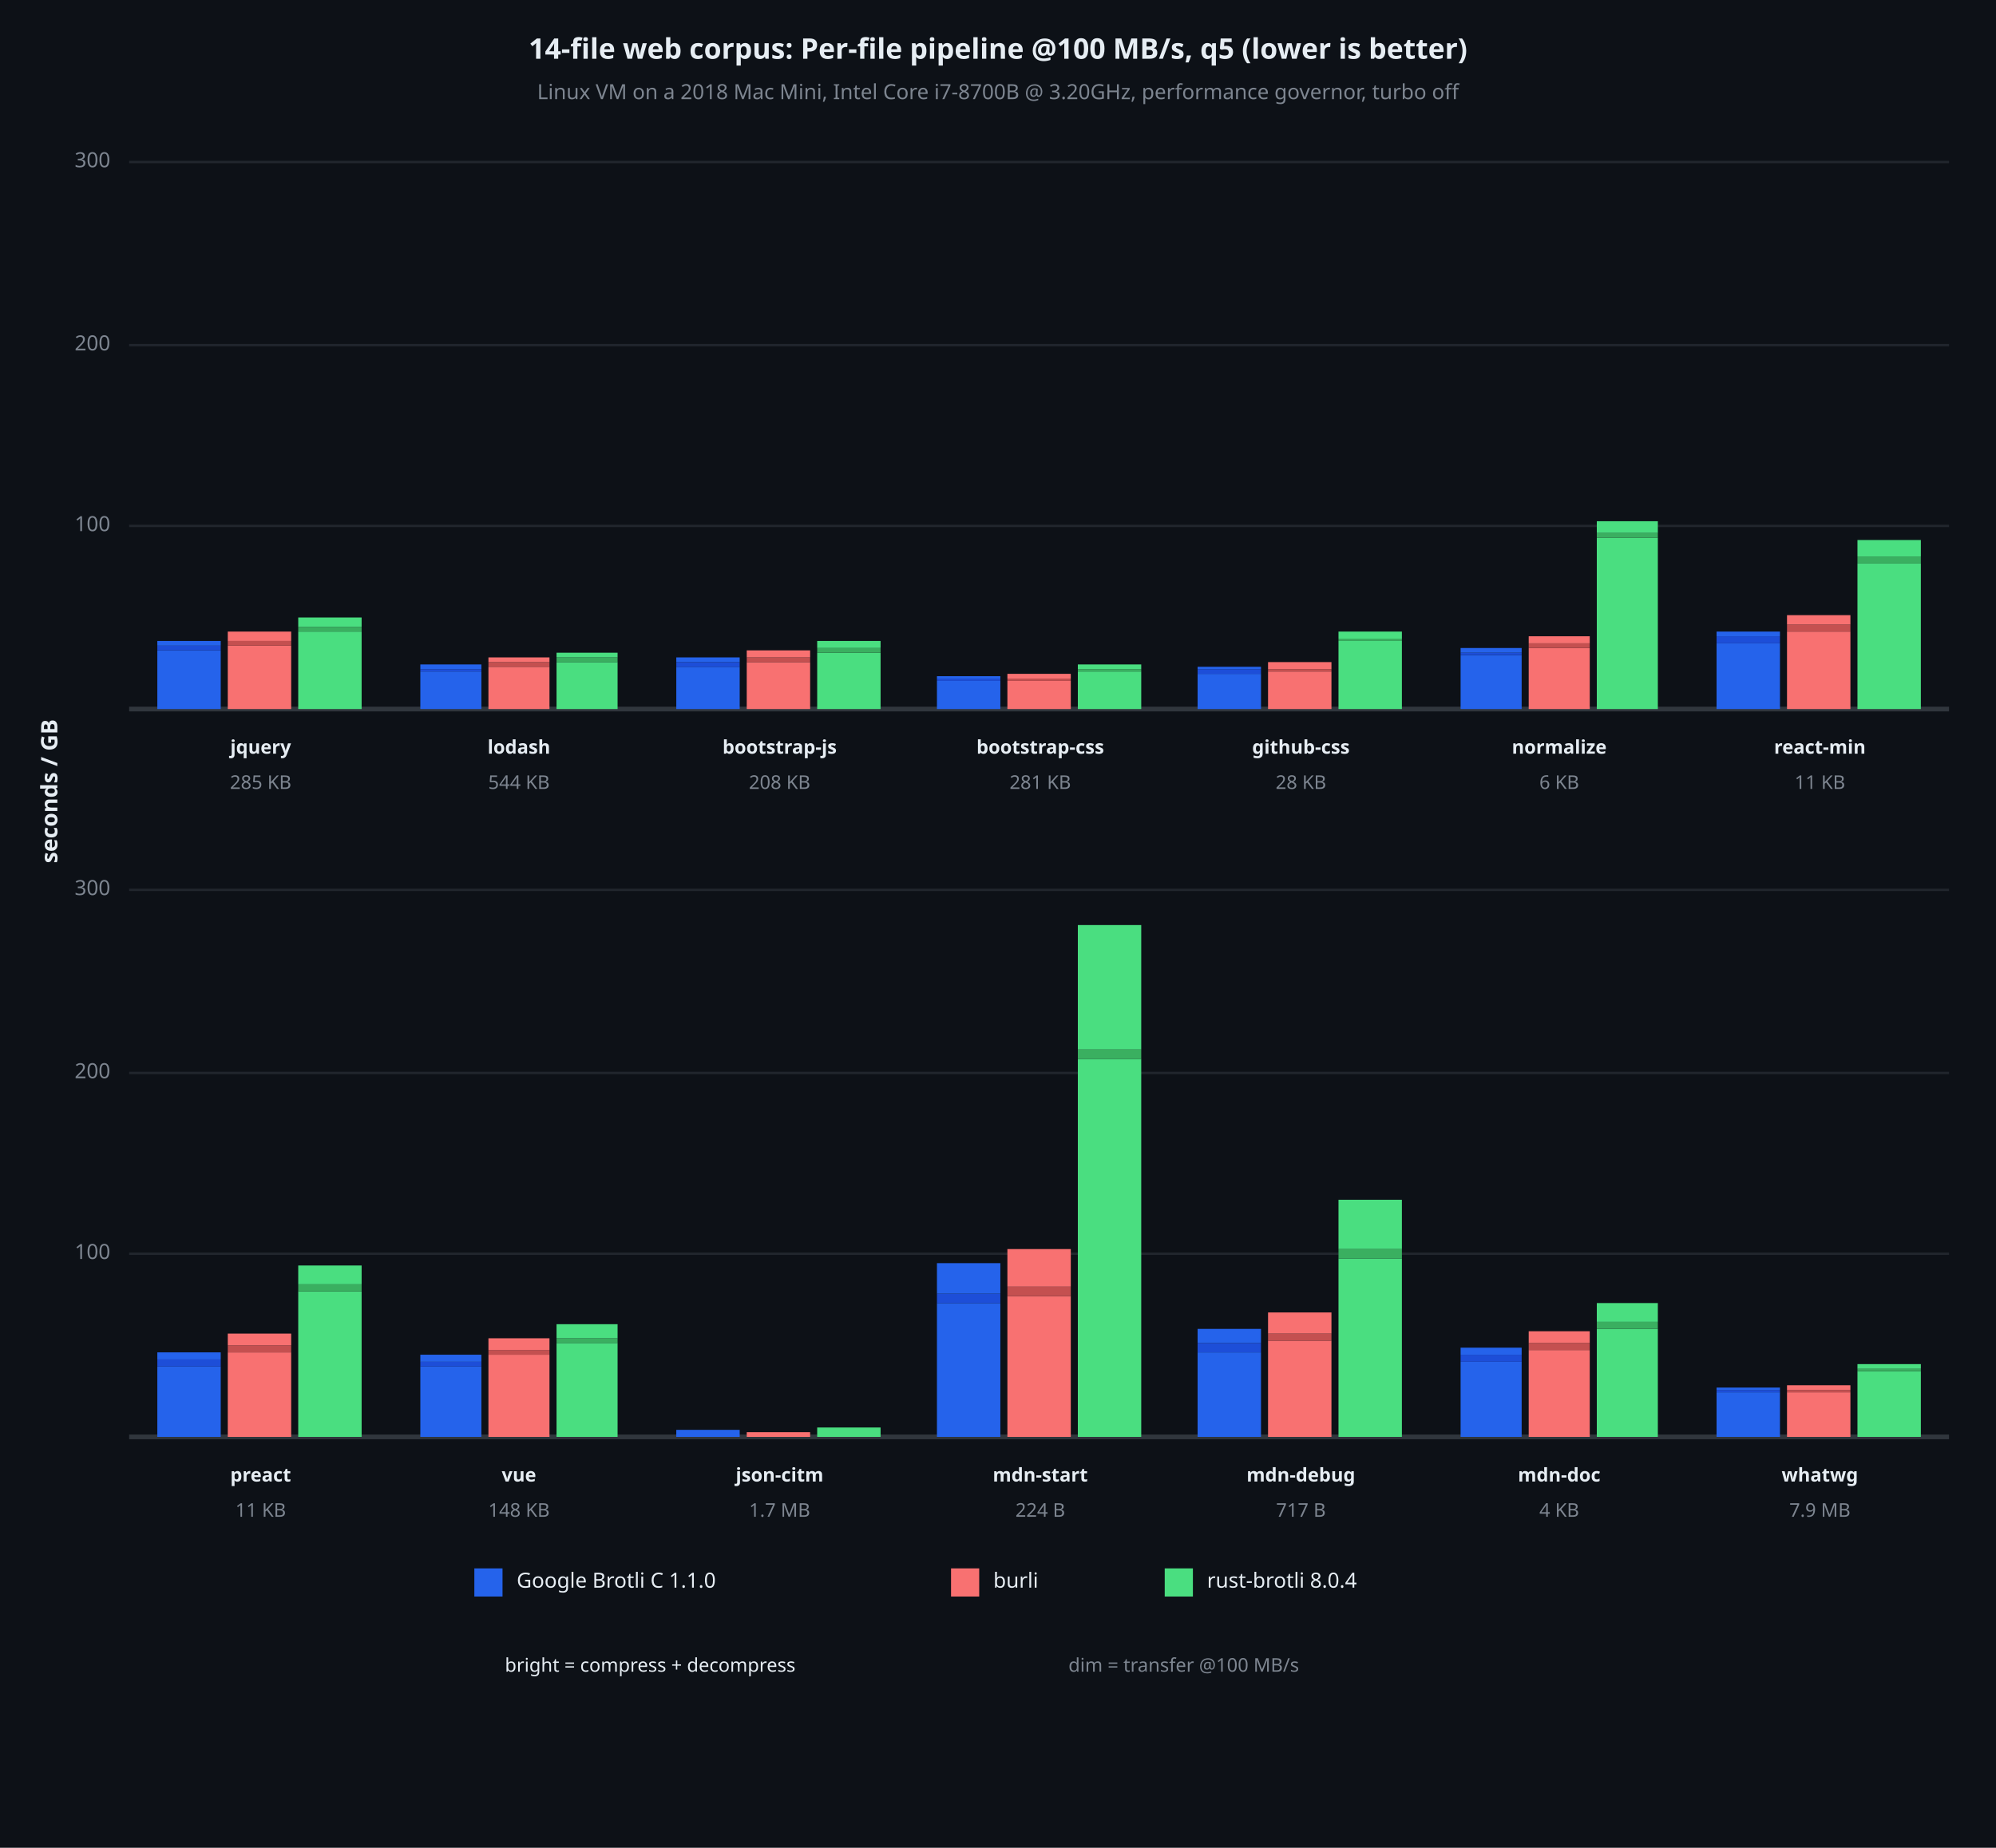
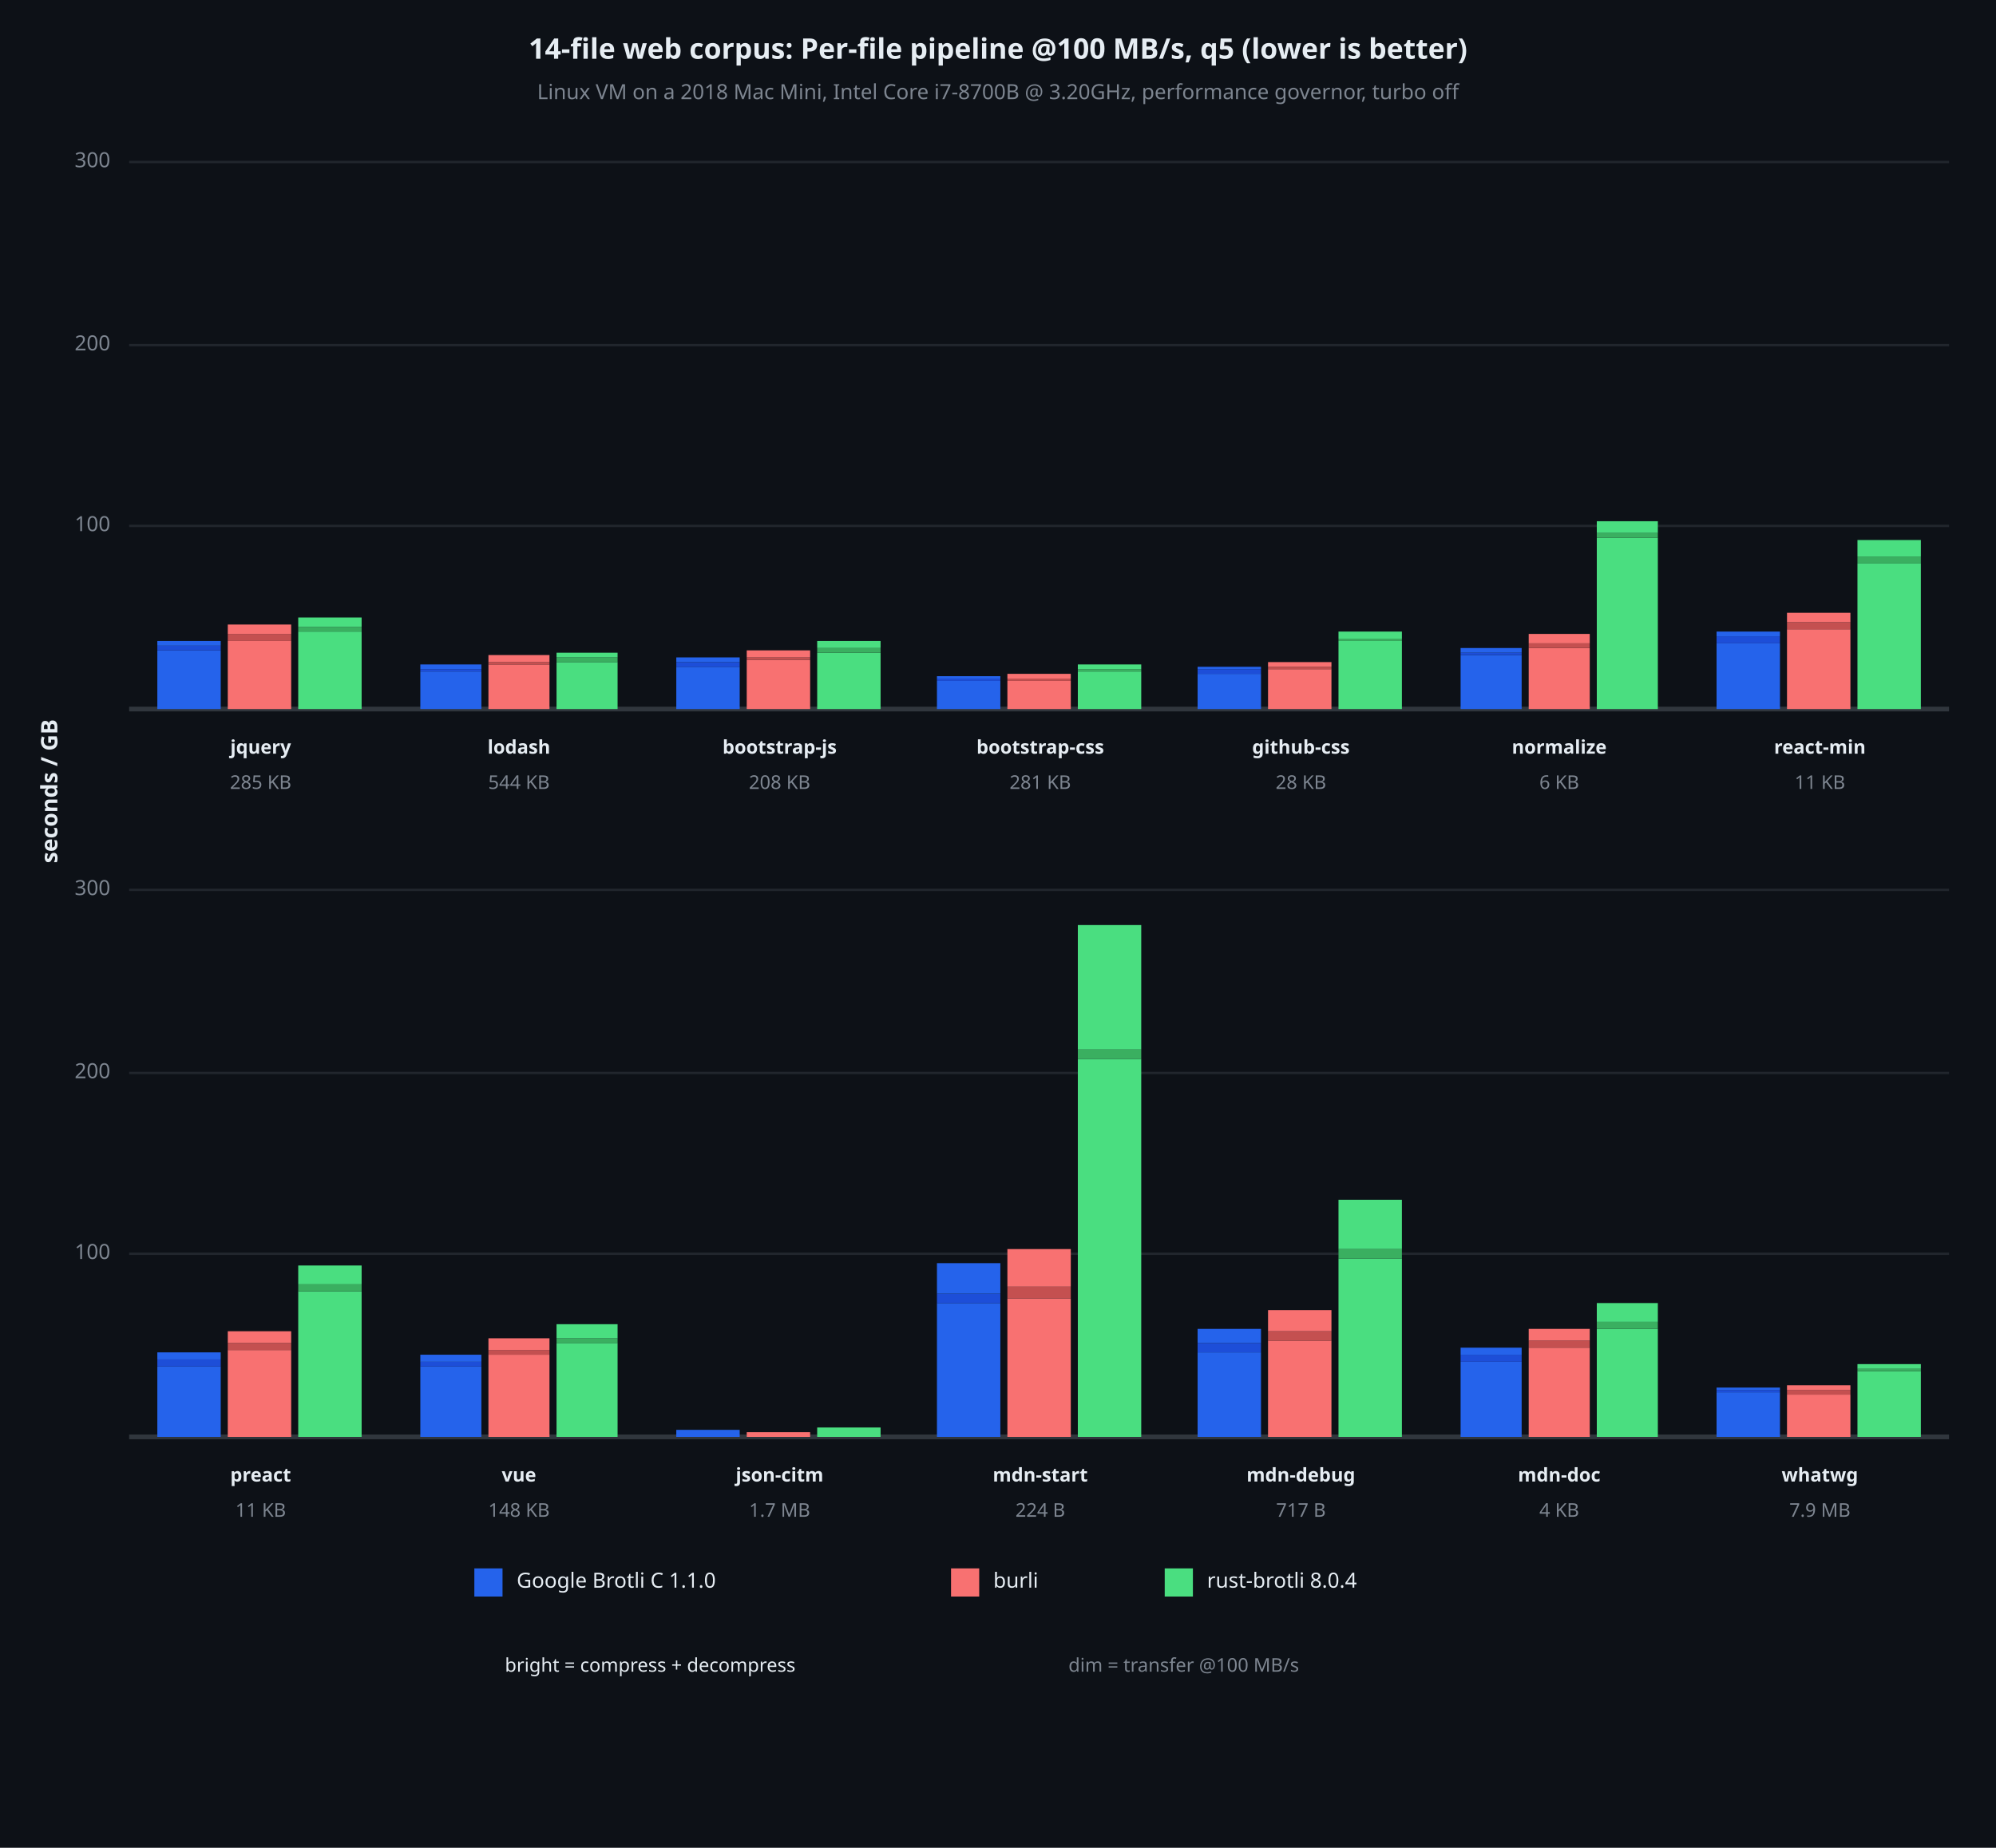
<svg xmlns="http://www.w3.org/2000/svg" viewBox="0 0 850 787" font-family="system-ui, -apple-system, sans-serif">
  <rect x="0" y="0" width="850" height="787" opacity="1" fill="#0D1117" stroke="none" />
  <text x="425" y="22" dy="0.5ex" text-anchor="middle" font-family="sans-serif" font-size="12.097" opacity="1" fill="#E6EDF3" font-weight="bold">
14-file web corpus: Per-file pipeline @100 MB/s, q5 (lower is better)
</text>
  <text x="425" y="40" dy="0.5ex" text-anchor="middle" font-family="sans-serif" font-size="8.871" opacity="1" fill="#7D8590">
Linux VM on a 2018 Mac Mini, Intel Core i7-8700B @ 3.20GHz, performance governor, turbo off
</text>
  <text x="22" y="337" dy="0.5ex" text-anchor="middle" font-family="sans-serif" font-size="9.677" opacity="1" fill="#E6EDF3" font-weight="bold" transform="rotate(270, 22, 337)">
seconds / GB
</text>
  <polyline fill="none" opacity="1" stroke="#21262D" stroke-width="1" points="55,224 830,224 " />
  <text x="47" y="224" dy="0.5ex" text-anchor="end" font-family="sans-serif" font-size="8.871" opacity="1" fill="#7D8590">
100
</text>
  <polyline fill="none" opacity="1" stroke="#21262D" stroke-width="1" points="55,147 830,147 " />
  <text x="47" y="147" dy="0.5ex" text-anchor="end" font-family="sans-serif" font-size="8.871" opacity="1" fill="#7D8590">
200
</text>
  <polyline fill="none" opacity="1" stroke="#21262D" stroke-width="1" points="55,69 830,69 " />
  <text x="47" y="69" dy="0.5ex" text-anchor="end" font-family="sans-serif" font-size="8.871" opacity="1" fill="#7D8590">
300
</text>
  <polyline fill="none" opacity="1" stroke="#30363D" stroke-width="2" points="55,302 830,302 " />
  <rect x="67" y="277" width="27" height="25" opacity="1" fill="#2563EB" stroke="none" />
  <rect x="67" y="275" width="27" height="2" opacity="1" fill="#1D4ED8" stroke="none" />
  <rect x="67" y="273" width="27" height="2" opacity="1" fill="#2563EB" stroke="none" />
-   <rect x="97" y="275" width="27" height="27" opacity="1" fill="#F87171" stroke="none" />
-   <rect x="97" y="273" width="27" height="2" opacity="1" fill="#C45050" stroke="none" />
-   <rect x="97" y="269" width="27" height="4" opacity="1" fill="#F87171" stroke="none" />
+   <rect x="97" y="273" width="27" height="29" opacity="1" fill="#F87171" stroke="none" />
+   <rect x="97" y="270" width="27" height="3" opacity="1" fill="#C45050" stroke="none" />
+   <rect x="97" y="266" width="27" height="4" opacity="1" fill="#F87171" stroke="none" />
  <rect x="127" y="269" width="27" height="33" opacity="1" fill="#4ADE80" stroke="none" />
  <rect x="127" y="267" width="27" height="2" opacity="1" fill="#3AAF60" stroke="none" />
  <rect x="127" y="263" width="27" height="4" opacity="1" fill="#4ADE80" stroke="none" />
  <text x="111" y="319" dy="0.5ex" text-anchor="middle" font-family="sans-serif" font-size="8.065" opacity="1" fill="#E6EDF3" font-weight="bold">
jquery
</text>
  <text x="111" y="334" dy="0.5ex" text-anchor="middle" font-family="sans-serif" font-size="8.065" opacity="1" fill="#7D8590">
285 KB
</text>
  <rect x="179" y="286" width="26" height="16" opacity="1" fill="#2563EB" stroke="none" />
  <rect x="179" y="285" width="26" height="1" opacity="1" fill="#1D4ED8" stroke="none" />
  <rect x="179" y="283" width="26" height="2" opacity="1" fill="#2563EB" stroke="none" />
-   <rect x="208" y="284" width="26" height="18" opacity="1" fill="#F87171" stroke="none" />
-   <rect x="208" y="282" width="26" height="2" opacity="1" fill="#C45050" stroke="none" />
-   <rect x="208" y="280" width="26" height="2" opacity="1" fill="#F87171" stroke="none" />
+   <rect x="208" y="283" width="26" height="19" opacity="1" fill="#F87171" stroke="none" />
+   <rect x="208" y="282" width="26" height="1" opacity="1" fill="#C45050" stroke="none" />
+   <rect x="208" y="279" width="26" height="3" opacity="1" fill="#F87171" stroke="none" />
  <rect x="237" y="282" width="26" height="20" opacity="1" fill="#4ADE80" stroke="none" />
  <rect x="237" y="280" width="26" height="2" opacity="1" fill="#3AAF60" stroke="none" />
  <rect x="237" y="278" width="26" height="2" opacity="1" fill="#4ADE80" stroke="none" />
  <text x="221" y="319" dy="0.5ex" text-anchor="middle" font-family="sans-serif" font-size="8.065" opacity="1" fill="#E6EDF3" font-weight="bold">
lodash
</text>
  <text x="221" y="334" dy="0.5ex" text-anchor="middle" font-family="sans-serif" font-size="8.065" opacity="1" fill="#7D8590">
544 KB
</text>
  <rect x="288" y="284" width="27" height="18" opacity="1" fill="#2563EB" stroke="none" />
  <rect x="288" y="282" width="27" height="2" opacity="1" fill="#1D4ED8" stroke="none" />
  <rect x="288" y="280" width="27" height="2" opacity="1" fill="#2563EB" stroke="none" />
-   <rect x="318" y="282" width="27" height="20" opacity="1" fill="#F87171" stroke="none" />
-   <rect x="318" y="280" width="27" height="2" opacity="1" fill="#C45050" stroke="none" />
+   <rect x="318" y="281" width="27" height="21" opacity="1" fill="#F87171" stroke="none" />
+   <rect x="318" y="280" width="27" height="1" opacity="1" fill="#C45050" stroke="none" />
  <rect x="318" y="277" width="27" height="3" opacity="1" fill="#F87171" stroke="none" />
  <rect x="348" y="278" width="27" height="24" opacity="1" fill="#4ADE80" stroke="none" />
  <rect x="348" y="276" width="27" height="2" opacity="1" fill="#3AAF60" stroke="none" />
  <rect x="348" y="273" width="27" height="3" opacity="1" fill="#4ADE80" stroke="none" />
  <text x="332" y="319" dy="0.5ex" text-anchor="middle" font-family="sans-serif" font-size="8.065" opacity="1" fill="#E6EDF3" font-weight="bold">
bootstrap-js
</text>
  <text x="332" y="334" dy="0.5ex" text-anchor="middle" font-family="sans-serif" font-size="8.065" opacity="1" fill="#7D8590">
208 KB
</text>
  <rect x="399" y="290" width="27" height="12" opacity="1" fill="#2563EB" stroke="none" />
  <rect x="399" y="289" width="27" height="1" opacity="1" fill="#1D4ED8" stroke="none" />
  <rect x="399" y="288" width="27" height="1" opacity="1" fill="#2563EB" stroke="none" />
  <rect x="429" y="290" width="27" height="12" opacity="1" fill="#F87171" stroke="none" />
  <rect x="429" y="289" width="27" height="1" opacity="1" fill="#C45050" stroke="none" />
  <rect x="429" y="287" width="27" height="2" opacity="1" fill="#F87171" stroke="none" />
  <rect x="459" y="286" width="27" height="16" opacity="1" fill="#4ADE80" stroke="none" />
  <rect x="459" y="285" width="27" height="1" opacity="1" fill="#3AAF60" stroke="none" />
  <rect x="459" y="283" width="27" height="2" opacity="1" fill="#4ADE80" stroke="none" />
  <text x="443" y="319" dy="0.5ex" text-anchor="middle" font-family="sans-serif" font-size="8.065" opacity="1" fill="#E6EDF3" font-weight="bold">
bootstrap-css
</text>
  <text x="443" y="334" dy="0.5ex" text-anchor="middle" font-family="sans-serif" font-size="8.065" opacity="1" fill="#7D8590">
281 KB
</text>
  <rect x="510" y="287" width="27" height="15" opacity="1" fill="#2563EB" stroke="none" />
  <rect x="510" y="285" width="27" height="2" opacity="1" fill="#1D4ED8" stroke="none" />
  <rect x="510" y="284" width="27" height="1" opacity="1" fill="#2563EB" stroke="none" />
-   <rect x="540" y="286" width="27" height="16" opacity="1" fill="#F87171" stroke="none" />
-   <rect x="540" y="285" width="27" height="1" opacity="1" fill="#C45050" stroke="none" />
-   <rect x="540" y="282" width="27" height="3" opacity="1" fill="#F87171" stroke="none" />
+   <rect x="540" y="285" width="27" height="17" opacity="1" fill="#F87171" stroke="none" />
+   <rect x="540" y="284" width="27" height="1" opacity="1" fill="#C45050" stroke="none" />
+   <rect x="540" y="282" width="27" height="2" opacity="1" fill="#F87171" stroke="none" />
  <rect x="570" y="273" width="27" height="29" opacity="1" fill="#4ADE80" stroke="none" />
  <rect x="570" y="272" width="27" height="1" opacity="1" fill="#3AAF60" stroke="none" />
  <rect x="570" y="269" width="27" height="3" opacity="1" fill="#4ADE80" stroke="none" />
  <text x="554" y="319" dy="0.5ex" text-anchor="middle" font-family="sans-serif" font-size="8.065" opacity="1" fill="#E6EDF3" font-weight="bold">
github-css
</text>
  <text x="554" y="334" dy="0.5ex" text-anchor="middle" font-family="sans-serif" font-size="8.065" opacity="1" fill="#7D8590">
28 KB
</text>
  <rect x="622" y="279" width="26" height="23" opacity="1" fill="#2563EB" stroke="none" />
  <rect x="622" y="278" width="26" height="1" opacity="1" fill="#1D4ED8" stroke="none" />
  <rect x="622" y="276" width="26" height="2" opacity="1" fill="#2563EB" stroke="none" />
  <rect x="651" y="276" width="26" height="26" opacity="1" fill="#F87171" stroke="none" />
  <rect x="651" y="274" width="26" height="2" opacity="1" fill="#C45050" stroke="none" />
-   <rect x="651" y="271" width="26" height="3" opacity="1" fill="#F87171" stroke="none" />
+   <rect x="651" y="270" width="26" height="4" opacity="1" fill="#F87171" stroke="none" />
  <rect x="680" y="229" width="26" height="73" opacity="1" fill="#4ADE80" stroke="none" />
  <rect x="680" y="227" width="26" height="2" opacity="1" fill="#3AAF60" stroke="none" />
  <rect x="680" y="222" width="26" height="5" opacity="1" fill="#4ADE80" stroke="none" />
  <text x="664" y="319" dy="0.5ex" text-anchor="middle" font-family="sans-serif" font-size="8.065" opacity="1" fill="#E6EDF3" font-weight="bold">
normalize
</text>
  <text x="664" y="334" dy="0.5ex" text-anchor="middle" font-family="sans-serif" font-size="8.065" opacity="1" fill="#7D8590">
6 KB
</text>
  <rect x="731" y="274" width="27" height="28" opacity="1" fill="#2563EB" stroke="none" />
  <rect x="731" y="271" width="27" height="3" opacity="1" fill="#1D4ED8" stroke="none" />
  <rect x="731" y="269" width="27" height="2" opacity="1" fill="#2563EB" stroke="none" />
-   <rect x="761" y="269" width="27" height="33" opacity="1" fill="#F87171" stroke="none" />
-   <rect x="761" y="266" width="27" height="3" opacity="1" fill="#C45050" stroke="none" />
-   <rect x="761" y="262" width="27" height="4" opacity="1" fill="#F87171" stroke="none" />
+   <rect x="761" y="268" width="27" height="34" opacity="1" fill="#F87171" stroke="none" />
+   <rect x="761" y="265" width="27" height="3" opacity="1" fill="#C45050" stroke="none" />
+   <rect x="761" y="261" width="27" height="4" opacity="1" fill="#F87171" stroke="none" />
  <rect x="791" y="240" width="27" height="62" opacity="1" fill="#4ADE80" stroke="none" />
  <rect x="791" y="237" width="27" height="3" opacity="1" fill="#3AAF60" stroke="none" />
  <rect x="791" y="230" width="27" height="7" opacity="1" fill="#4ADE80" stroke="none" />
  <text x="775" y="319" dy="0.5ex" text-anchor="middle" font-family="sans-serif" font-size="8.065" opacity="1" fill="#E6EDF3" font-weight="bold">
react-min
</text>
  <text x="775" y="334" dy="0.5ex" text-anchor="middle" font-family="sans-serif" font-size="8.065" opacity="1" fill="#7D8590">
11 KB
</text>
  <polyline fill="none" opacity="1" stroke="#21262D" stroke-width="1" points="55,534 830,534 " />
  <text x="47" y="534" dy="0.5ex" text-anchor="end" font-family="sans-serif" font-size="8.871" opacity="1" fill="#7D8590">
100
</text>
  <polyline fill="none" opacity="1" stroke="#21262D" stroke-width="1" points="55,457 830,457 " />
  <text x="47" y="457" dy="0.5ex" text-anchor="end" font-family="sans-serif" font-size="8.871" opacity="1" fill="#7D8590">
200
</text>
  <polyline fill="none" opacity="1" stroke="#21262D" stroke-width="1" points="55,379 830,379 " />
  <text x="47" y="379" dy="0.5ex" text-anchor="end" font-family="sans-serif" font-size="8.871" opacity="1" fill="#7D8590">
300
</text>
  <polyline fill="none" opacity="1" stroke="#30363D" stroke-width="2" points="55,612 830,612 " />
  <rect x="67" y="582" width="27" height="30" opacity="1" fill="#2563EB" stroke="none" />
  <rect x="67" y="579" width="27" height="3" opacity="1" fill="#1D4ED8" stroke="none" />
  <rect x="67" y="576" width="27" height="3" opacity="1" fill="#2563EB" stroke="none" />
-   <rect x="97" y="576" width="27" height="36" opacity="1" fill="#F87171" stroke="none" />
-   <rect x="97" y="573" width="27" height="3" opacity="1" fill="#C45050" stroke="none" />
-   <rect x="97" y="568" width="27" height="5" opacity="1" fill="#F87171" stroke="none" />
+   <rect x="97" y="575" width="27" height="37" opacity="1" fill="#F87171" stroke="none" />
+   <rect x="97" y="572" width="27" height="3" opacity="1" fill="#C45050" stroke="none" />
+   <rect x="97" y="567" width="27" height="5" opacity="1" fill="#F87171" stroke="none" />
  <rect x="127" y="550" width="27" height="62" opacity="1" fill="#4ADE80" stroke="none" />
  <rect x="127" y="547" width="27" height="3" opacity="1" fill="#3AAF60" stroke="none" />
  <rect x="127" y="539" width="27" height="8" opacity="1" fill="#4ADE80" stroke="none" />
  <text x="111" y="629" dy="0.5ex" text-anchor="middle" font-family="sans-serif" font-size="8.065" opacity="1" fill="#E6EDF3" font-weight="bold">
preact
</text>
  <text x="111" y="644" dy="0.5ex" text-anchor="middle" font-family="sans-serif" font-size="8.065" opacity="1" fill="#7D8590">
11 KB
</text>
  <rect x="179" y="582" width="26" height="30" opacity="1" fill="#2563EB" stroke="none" />
  <rect x="179" y="580" width="26" height="2" opacity="1" fill="#1D4ED8" stroke="none" />
  <rect x="179" y="577" width="26" height="3" opacity="1" fill="#2563EB" stroke="none" />
  <rect x="208" y="577" width="26" height="35" opacity="1" fill="#F87171" stroke="none" />
  <rect x="208" y="575" width="26" height="2" opacity="1" fill="#C45050" stroke="none" />
  <rect x="208" y="570" width="26" height="5" opacity="1" fill="#F87171" stroke="none" />
  <rect x="237" y="572" width="26" height="40" opacity="1" fill="#4ADE80" stroke="none" />
  <rect x="237" y="570" width="26" height="2" opacity="1" fill="#3AAF60" stroke="none" />
  <rect x="237" y="564" width="26" height="6" opacity="1" fill="#4ADE80" stroke="none" />
  <text x="221" y="629" dy="0.5ex" text-anchor="middle" font-family="sans-serif" font-size="8.065" opacity="1" fill="#E6EDF3" font-weight="bold">
vue
</text>
  <text x="221" y="644" dy="0.5ex" text-anchor="middle" font-family="sans-serif" font-size="8.065" opacity="1" fill="#7D8590">
148 KB
</text>
  <rect x="288" y="609" width="27" height="3" opacity="1" fill="#2563EB" stroke="none" />
  <rect x="288" y="609" width="27" height="0" opacity="1" fill="#1D4ED8" stroke="none" />
  <rect x="288" y="609" width="27" height="0" opacity="1" fill="#2563EB" stroke="none" />
  <rect x="318" y="610" width="27" height="2" opacity="1" fill="#F87171" stroke="none" />
  <rect x="318" y="610" width="27" height="0" opacity="1" fill="#C45050" stroke="none" />
  <rect x="318" y="610" width="27" height="0" opacity="1" fill="#F87171" stroke="none" />
  <rect x="348" y="608" width="27" height="4" opacity="1" fill="#4ADE80" stroke="none" />
  <rect x="348" y="608" width="27" height="0" opacity="1" fill="#3AAF60" stroke="none" />
  <rect x="348" y="608" width="27" height="0" opacity="1" fill="#4ADE80" stroke="none" />
  <text x="332" y="629" dy="0.5ex" text-anchor="middle" font-family="sans-serif" font-size="8.065" opacity="1" fill="#E6EDF3" font-weight="bold">
json-citm
</text>
  <text x="332" y="644" dy="0.5ex" text-anchor="middle" font-family="sans-serif" font-size="8.065" opacity="1" fill="#7D8590">
1.7 MB
</text>
  <rect x="399" y="555" width="27" height="57" opacity="1" fill="#2563EB" stroke="none" />
  <rect x="399" y="551" width="27" height="4" opacity="1" fill="#1D4ED8" stroke="none" />
  <rect x="399" y="538" width="27" height="13" opacity="1" fill="#2563EB" stroke="none" />
-   <rect x="429" y="552" width="27" height="60" opacity="1" fill="#F87171" stroke="none" />
-   <rect x="429" y="548" width="27" height="4" opacity="1" fill="#C45050" stroke="none" />
+   <rect x="429" y="553" width="27" height="59" opacity="1" fill="#F87171" stroke="none" />
+   <rect x="429" y="548" width="27" height="5" opacity="1" fill="#C45050" stroke="none" />
  <rect x="429" y="532" width="27" height="16" opacity="1" fill="#F87171" stroke="none" />
  <rect x="459" y="451" width="27" height="161" opacity="1" fill="#4ADE80" stroke="none" />
  <rect x="459" y="447" width="27" height="4" opacity="1" fill="#3AAF60" stroke="none" />
  <rect x="459" y="394" width="27" height="53" opacity="1" fill="#4ADE80" stroke="none" />
  <text x="443" y="629" dy="0.5ex" text-anchor="middle" font-family="sans-serif" font-size="8.065" opacity="1" fill="#E6EDF3" font-weight="bold">
mdn-start
</text>
  <text x="443" y="644" dy="0.5ex" text-anchor="middle" font-family="sans-serif" font-size="8.065" opacity="1" fill="#7D8590">
224 B
</text>
  <rect x="510" y="576" width="27" height="36" opacity="1" fill="#2563EB" stroke="none" />
  <rect x="510" y="572" width="27" height="4" opacity="1" fill="#1D4ED8" stroke="none" />
  <rect x="510" y="566" width="27" height="6" opacity="1" fill="#2563EB" stroke="none" />
  <rect x="540" y="571" width="27" height="41" opacity="1" fill="#F87171" stroke="none" />
-   <rect x="540" y="568" width="27" height="3" opacity="1" fill="#C45050" stroke="none" />
-   <rect x="540" y="559" width="27" height="9" opacity="1" fill="#F87171" stroke="none" />
+   <rect x="540" y="567" width="27" height="4" opacity="1" fill="#C45050" stroke="none" />
+   <rect x="540" y="558" width="27" height="9" opacity="1" fill="#F87171" stroke="none" />
  <rect x="570" y="536" width="27" height="76" opacity="1" fill="#4ADE80" stroke="none" />
  <rect x="570" y="532" width="27" height="4" opacity="1" fill="#3AAF60" stroke="none" />
  <rect x="570" y="511" width="27" height="21" opacity="1" fill="#4ADE80" stroke="none" />
  <text x="554" y="629" dy="0.5ex" text-anchor="middle" font-family="sans-serif" font-size="8.065" opacity="1" fill="#E6EDF3" font-weight="bold">
mdn-debug
</text>
  <text x="554" y="644" dy="0.5ex" text-anchor="middle" font-family="sans-serif" font-size="8.065" opacity="1" fill="#7D8590">
717 B
</text>
  <rect x="622" y="580" width="26" height="32" opacity="1" fill="#2563EB" stroke="none" />
  <rect x="622" y="577" width="26" height="3" opacity="1" fill="#1D4ED8" stroke="none" />
  <rect x="622" y="574" width="26" height="3" opacity="1" fill="#2563EB" stroke="none" />
-   <rect x="651" y="575" width="26" height="37" opacity="1" fill="#F87171" stroke="none" />
-   <rect x="651" y="572" width="26" height="3" opacity="1" fill="#C45050" stroke="none" />
-   <rect x="651" y="567" width="26" height="5" opacity="1" fill="#F87171" stroke="none" />
+   <rect x="651" y="574" width="26" height="38" opacity="1" fill="#F87171" stroke="none" />
+   <rect x="651" y="571" width="26" height="3" opacity="1" fill="#C45050" stroke="none" />
+   <rect x="651" y="566" width="26" height="5" opacity="1" fill="#F87171" stroke="none" />
  <rect x="680" y="566" width="26" height="46" opacity="1" fill="#4ADE80" stroke="none" />
  <rect x="680" y="563" width="26" height="3" opacity="1" fill="#3AAF60" stroke="none" />
  <rect x="680" y="555" width="26" height="8" opacity="1" fill="#4ADE80" stroke="none" />
  <text x="664" y="629" dy="0.5ex" text-anchor="middle" font-family="sans-serif" font-size="8.065" opacity="1" fill="#E6EDF3" font-weight="bold">
mdn-doc
</text>
  <text x="664" y="644" dy="0.5ex" text-anchor="middle" font-family="sans-serif" font-size="8.065" opacity="1" fill="#7D8590">
4 KB
</text>
  <rect x="731" y="593" width="27" height="19" opacity="1" fill="#2563EB" stroke="none" />
  <rect x="731" y="592" width="27" height="1" opacity="1" fill="#1D4ED8" stroke="none" />
  <rect x="731" y="591" width="27" height="1" opacity="1" fill="#2563EB" stroke="none" />
-   <rect x="761" y="593" width="27" height="19" opacity="1" fill="#F87171" stroke="none" />
-   <rect x="761" y="592" width="27" height="1" opacity="1" fill="#C45050" stroke="none" />
+   <rect x="761" y="594" width="27" height="18" opacity="1" fill="#F87171" stroke="none" />
+   <rect x="761" y="592" width="27" height="2" opacity="1" fill="#C45050" stroke="none" />
  <rect x="761" y="590" width="27" height="2" opacity="1" fill="#F87171" stroke="none" />
  <rect x="791" y="584" width="27" height="28" opacity="1" fill="#4ADE80" stroke="none" />
  <rect x="791" y="583" width="27" height="1" opacity="1" fill="#3AAF60" stroke="none" />
  <rect x="791" y="581" width="27" height="2" opacity="1" fill="#4ADE80" stroke="none" />
  <text x="775" y="629" dy="0.5ex" text-anchor="middle" font-family="sans-serif" font-size="8.065" opacity="1" fill="#E6EDF3" font-weight="bold">
whatwg
</text>
  <text x="775" y="644" dy="0.5ex" text-anchor="middle" font-family="sans-serif" font-size="8.065" opacity="1" fill="#7D8590">
7.9 MB
</text>
  <rect x="202" y="668" width="12" height="12" opacity="1" fill="#2563EB" stroke="none" />
  <text x="220" y="674" dy="0.5ex" text-anchor="start" font-family="sans-serif" font-size="8.871" opacity="1" fill="#E6EDF3">
Google Brotli C 1.1.0
</text>
  <rect x="405" y="668" width="12" height="12" opacity="1" fill="#F87171" stroke="none" />
  <text x="423" y="674" dy="0.5ex" text-anchor="start" font-family="sans-serif" font-size="8.871" opacity="1" fill="#E6EDF3">
burli
</text>
  <rect x="496" y="668" width="12" height="12" opacity="1" fill="#4ADE80" stroke="none" />
  <text x="514" y="674" dy="0.5ex" text-anchor="start" font-family="sans-serif" font-size="8.871" opacity="1" fill="#E6EDF3">
rust-brotli 8.0.4
</text>
  <text x="215" y="710" dy="0.5ex" text-anchor="start" font-family="sans-serif" font-size="8.065" opacity="1" fill="#E6EDF3">
bright = compress + decompress
</text>
  <text x="455" y="710" dy="0.5ex" text-anchor="start" font-family="sans-serif" font-size="8.065" opacity="1" fill="#7D8590">
dim = transfer @100 MB/s
</text>
</svg>
